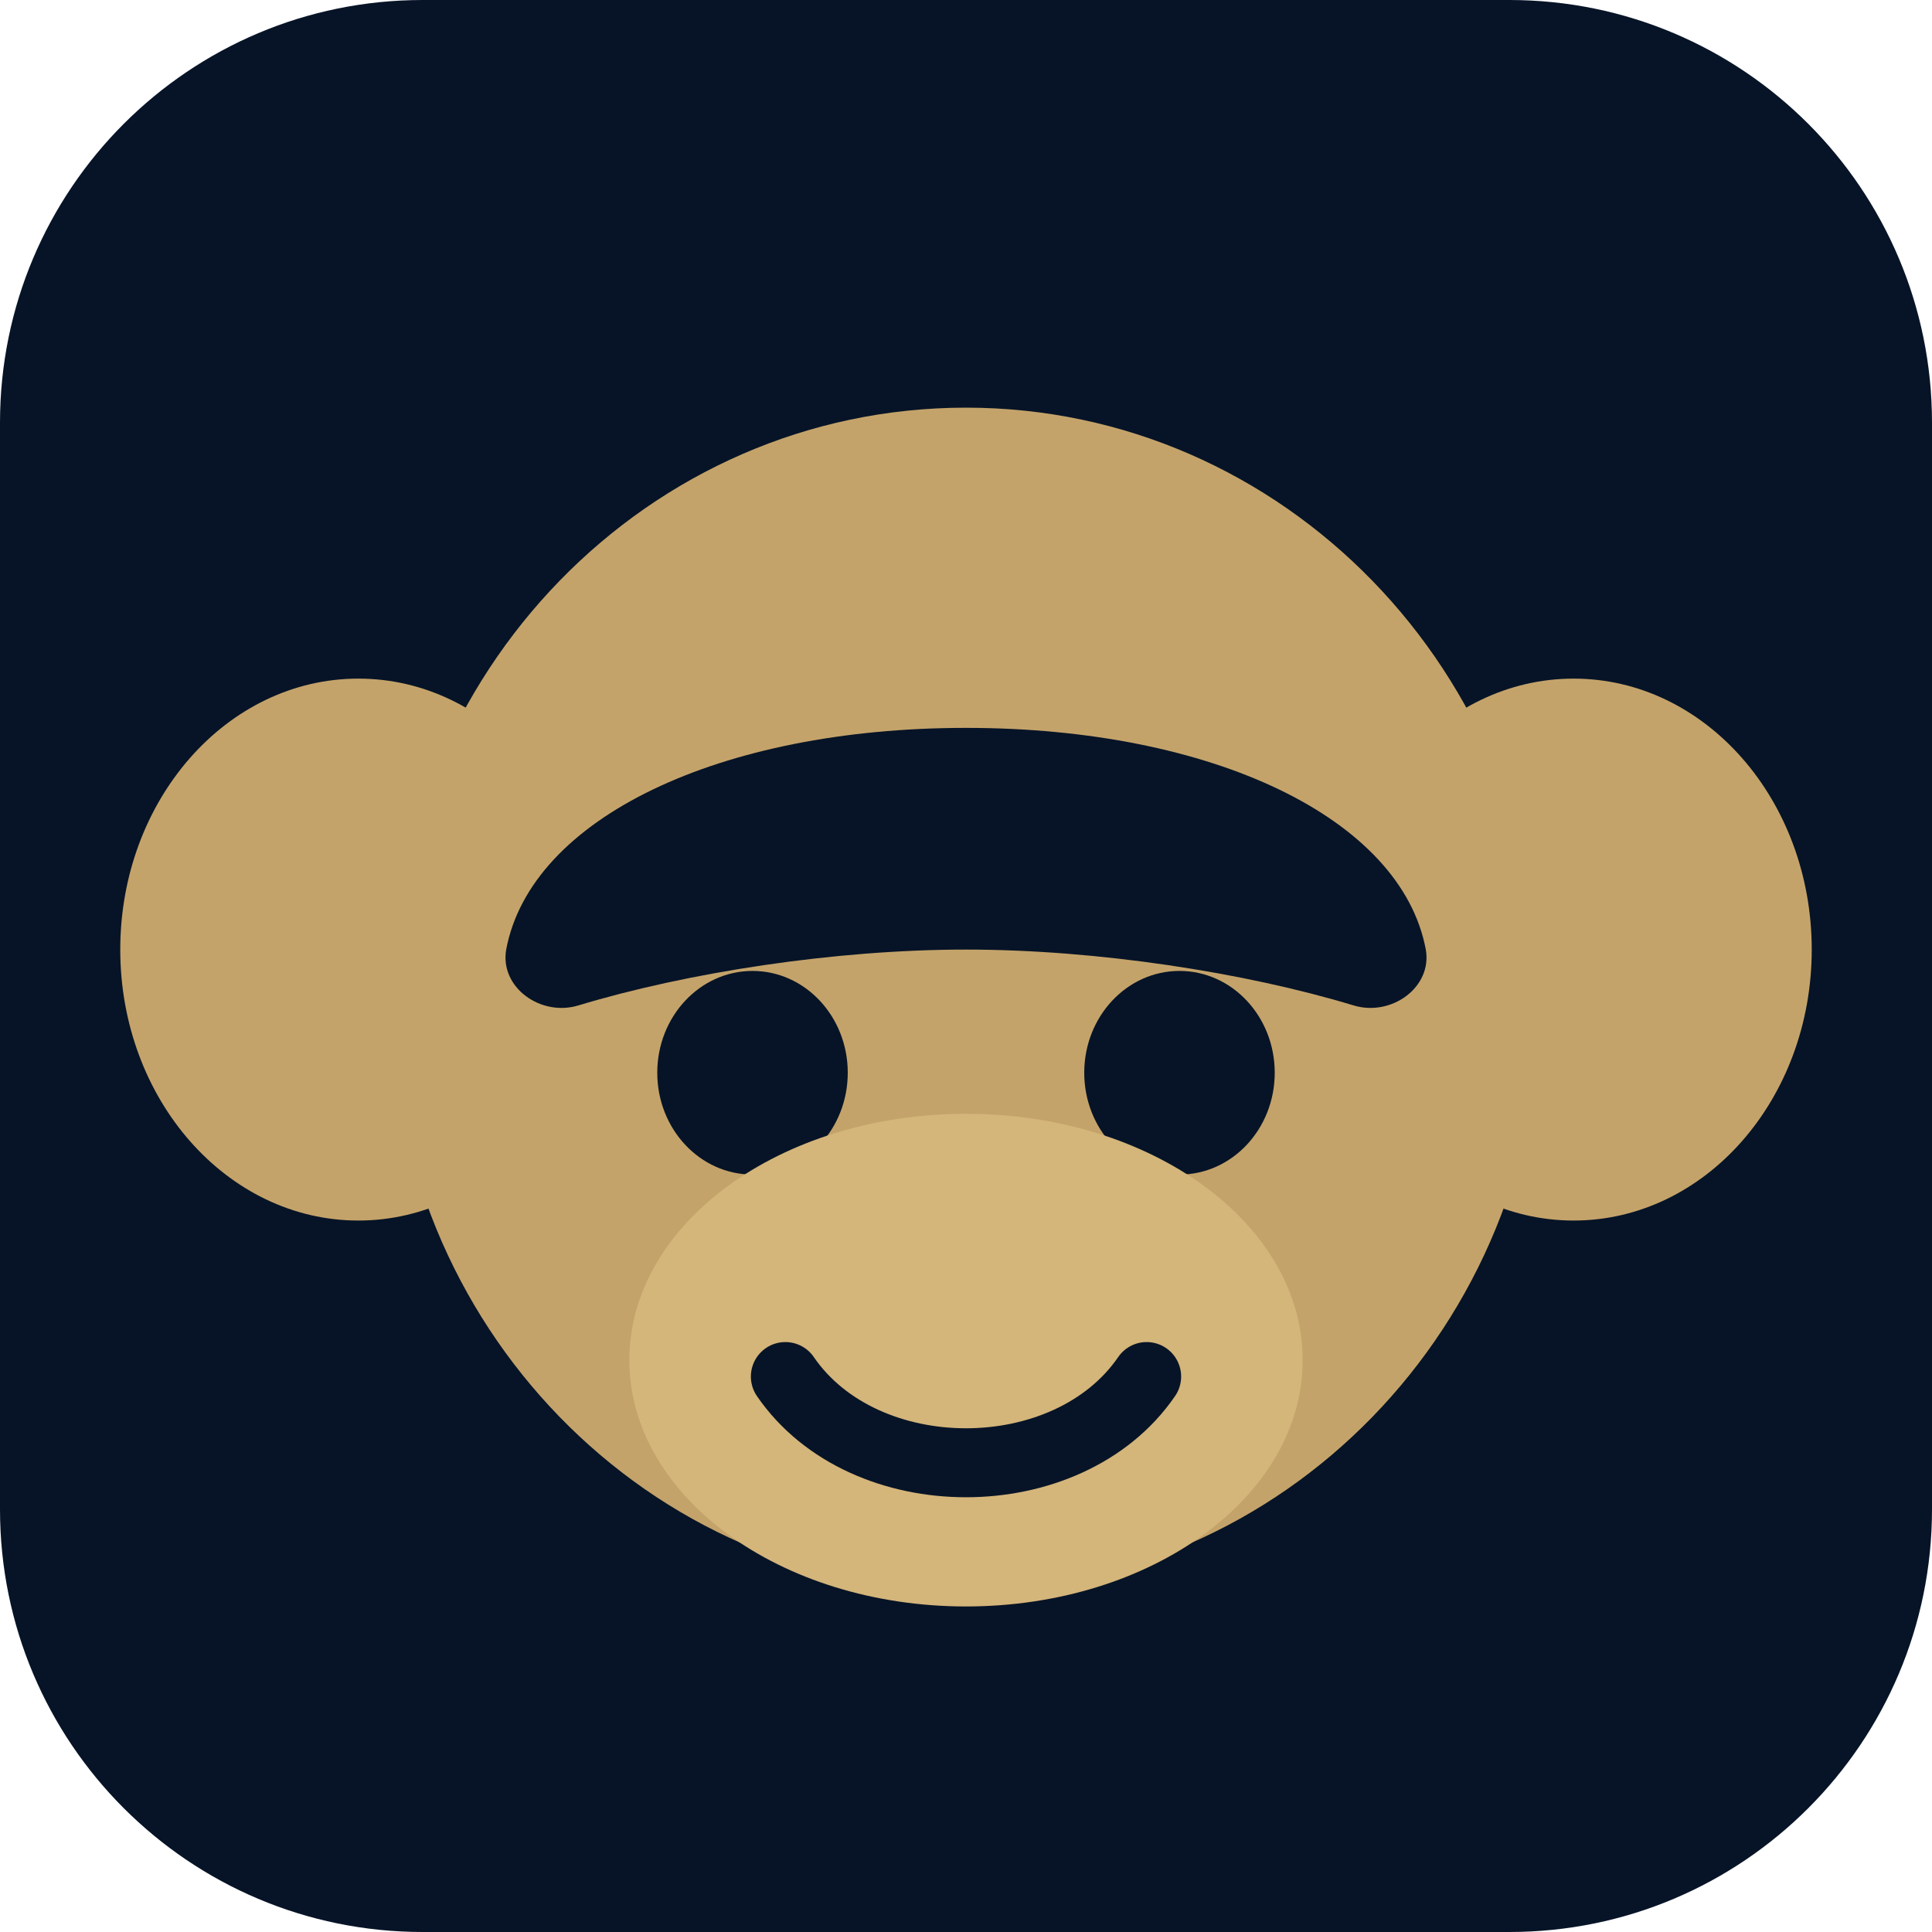
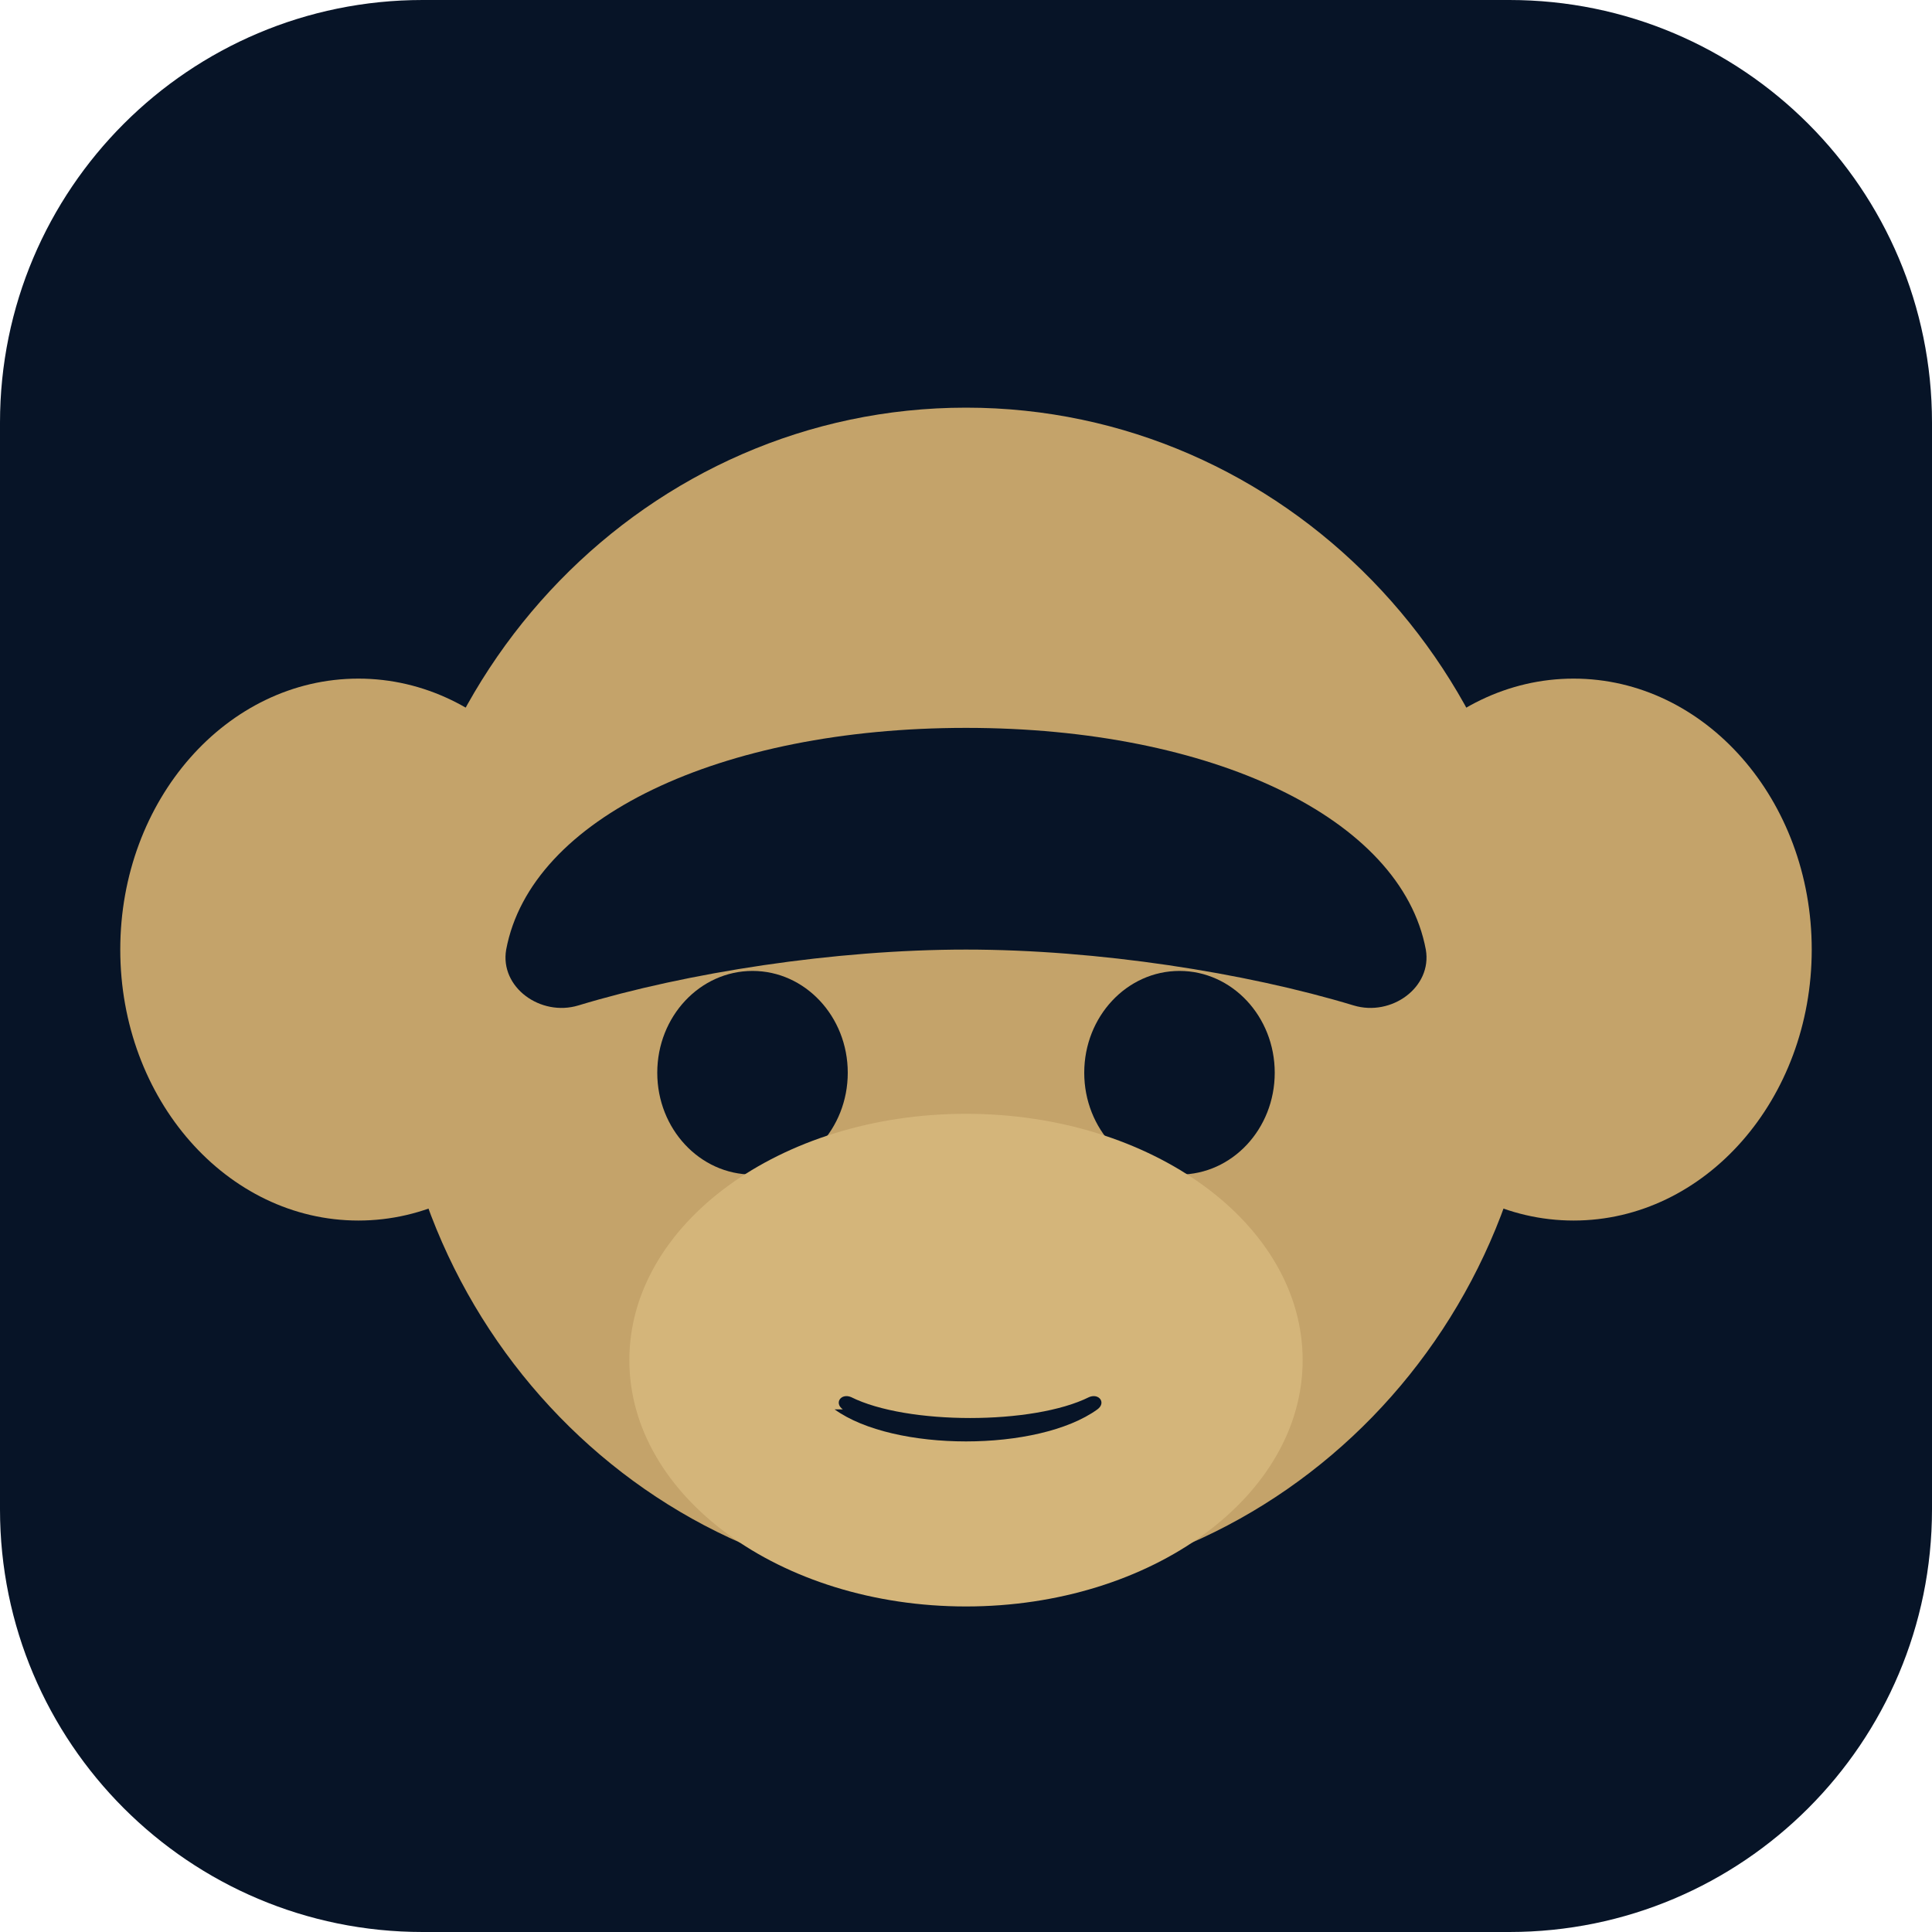
<svg xmlns="http://www.w3.org/2000/svg" viewBox="0 0 32 32" role="img" aria-label="Gorilla Troop">
  <rect width="32" height="32" rx="7" fill="#071427" />
  <g transform="translate(2.4,2.4) scale(0.272)">
    <ellipse cx="13" cy="49" rx="14.5" ry="16.5" fill="#c4a36a" />
    <ellipse cx="87" cy="49" rx="14.5" ry="16.5" fill="#c4a36a" />
    <ellipse cx="50" cy="52" rx="35" ry="36" fill="#c4a36a" />
    <path fill="#071427" d="M22 49c1.5-8 13-13.5 28-13.5S76.5 41 78 49c.4 2.3-2.1 4.1-4.4 3.4C67 50.4 58 49 50 49s-17 1.4-23.6 3.4C24.1 53.1 21.6 51.3 22 49z" />
    <ellipse cx="37" cy="56.5" rx="5.8" ry="6.2" fill="#071427" />
    <ellipse cx="63" cy="56.5" rx="5.8" ry="6.2" fill="#071427" />
    <ellipse cx="50" cy="74" rx="20.5" ry="15" fill="#d4b57a" />
-     <path d="M39 75c4.8 7 17.2 7 22 0" fill="none" stroke="#071427" stroke-width="4.2" stroke-linecap="round" />
+     <path fill="#071427" d="M42 77c3.6 2.6 12.4 2.6 16 0 .55-.4.1-1-.5-.75-3.4 1.7-11.1 1.7-14.5 0-.6-.25-1.05.35-.5.75z" />
  </g>
</svg>
